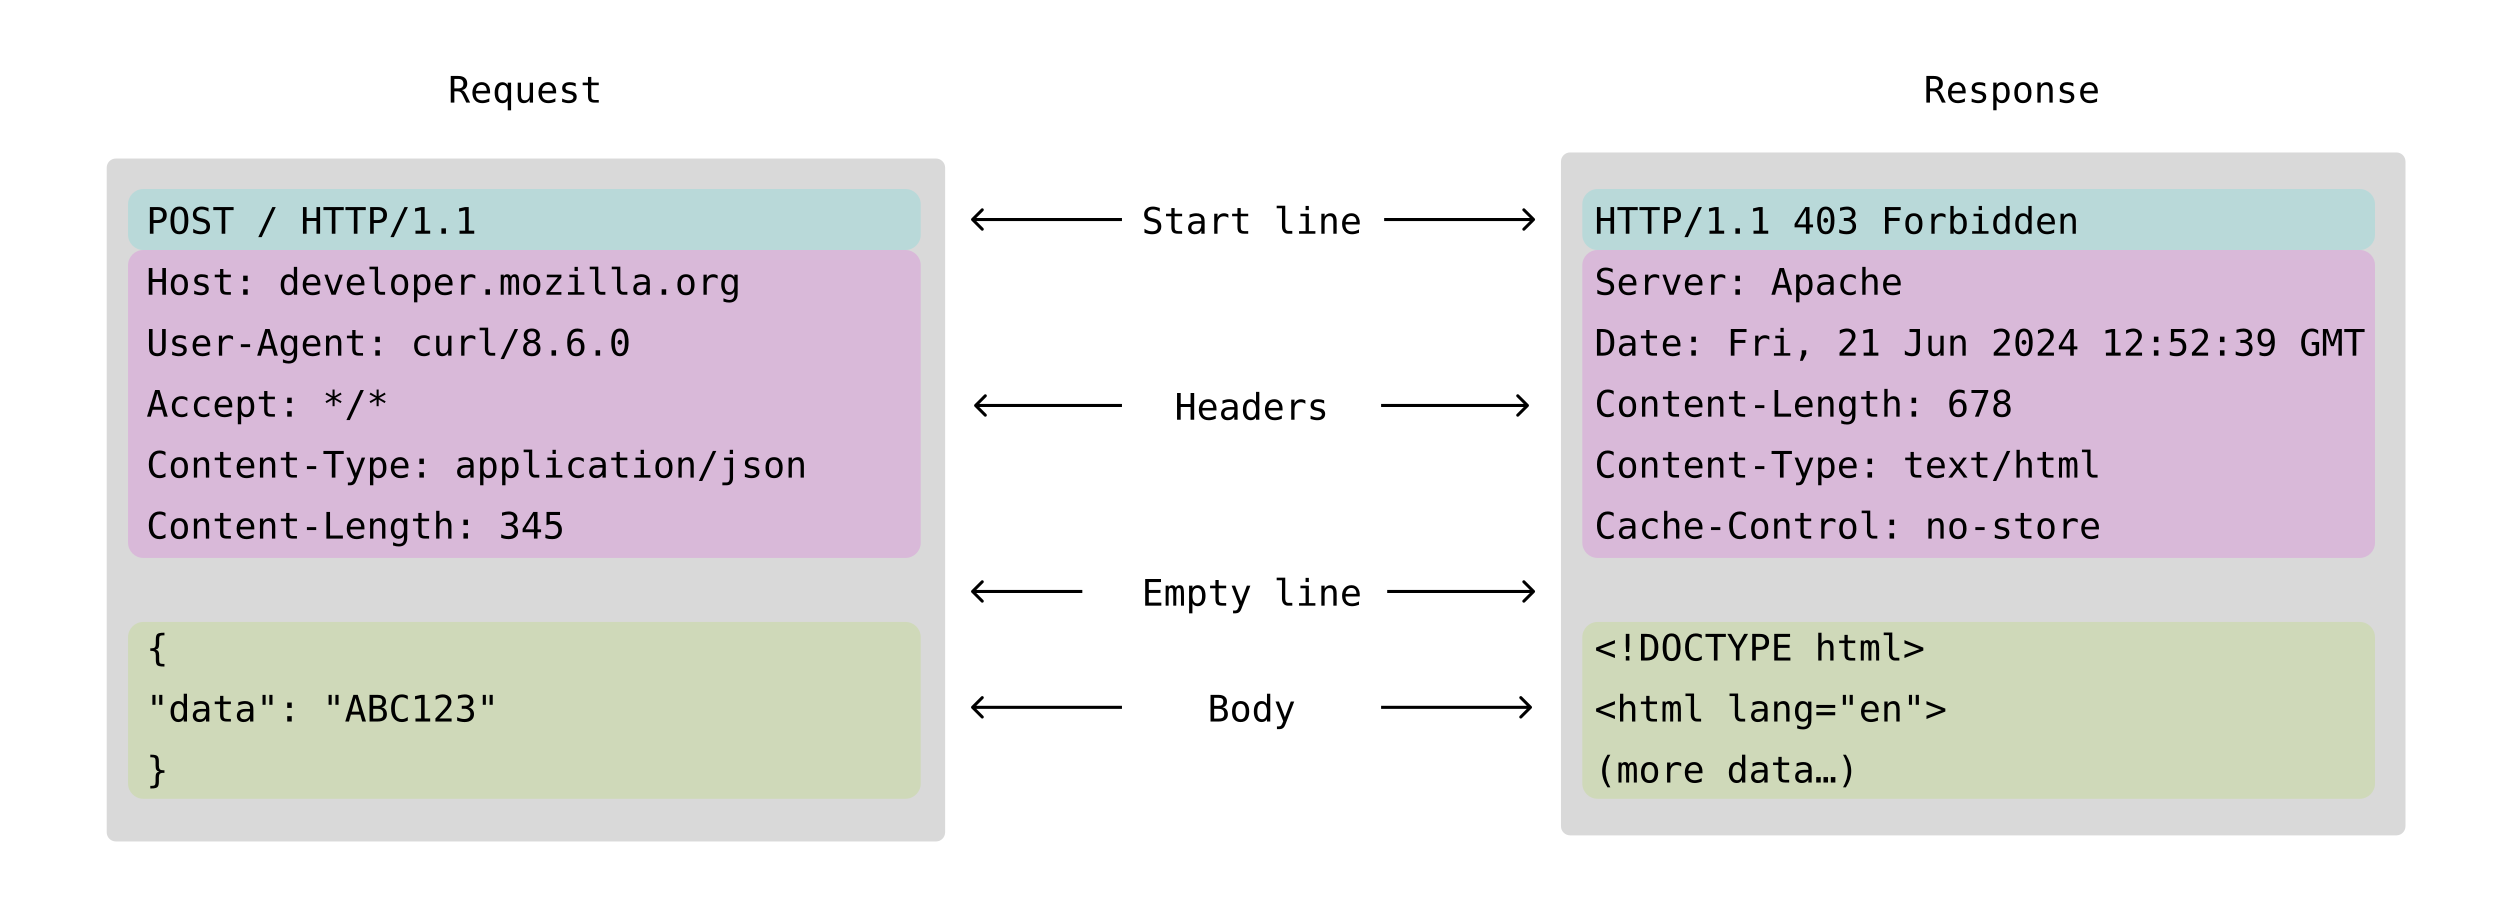
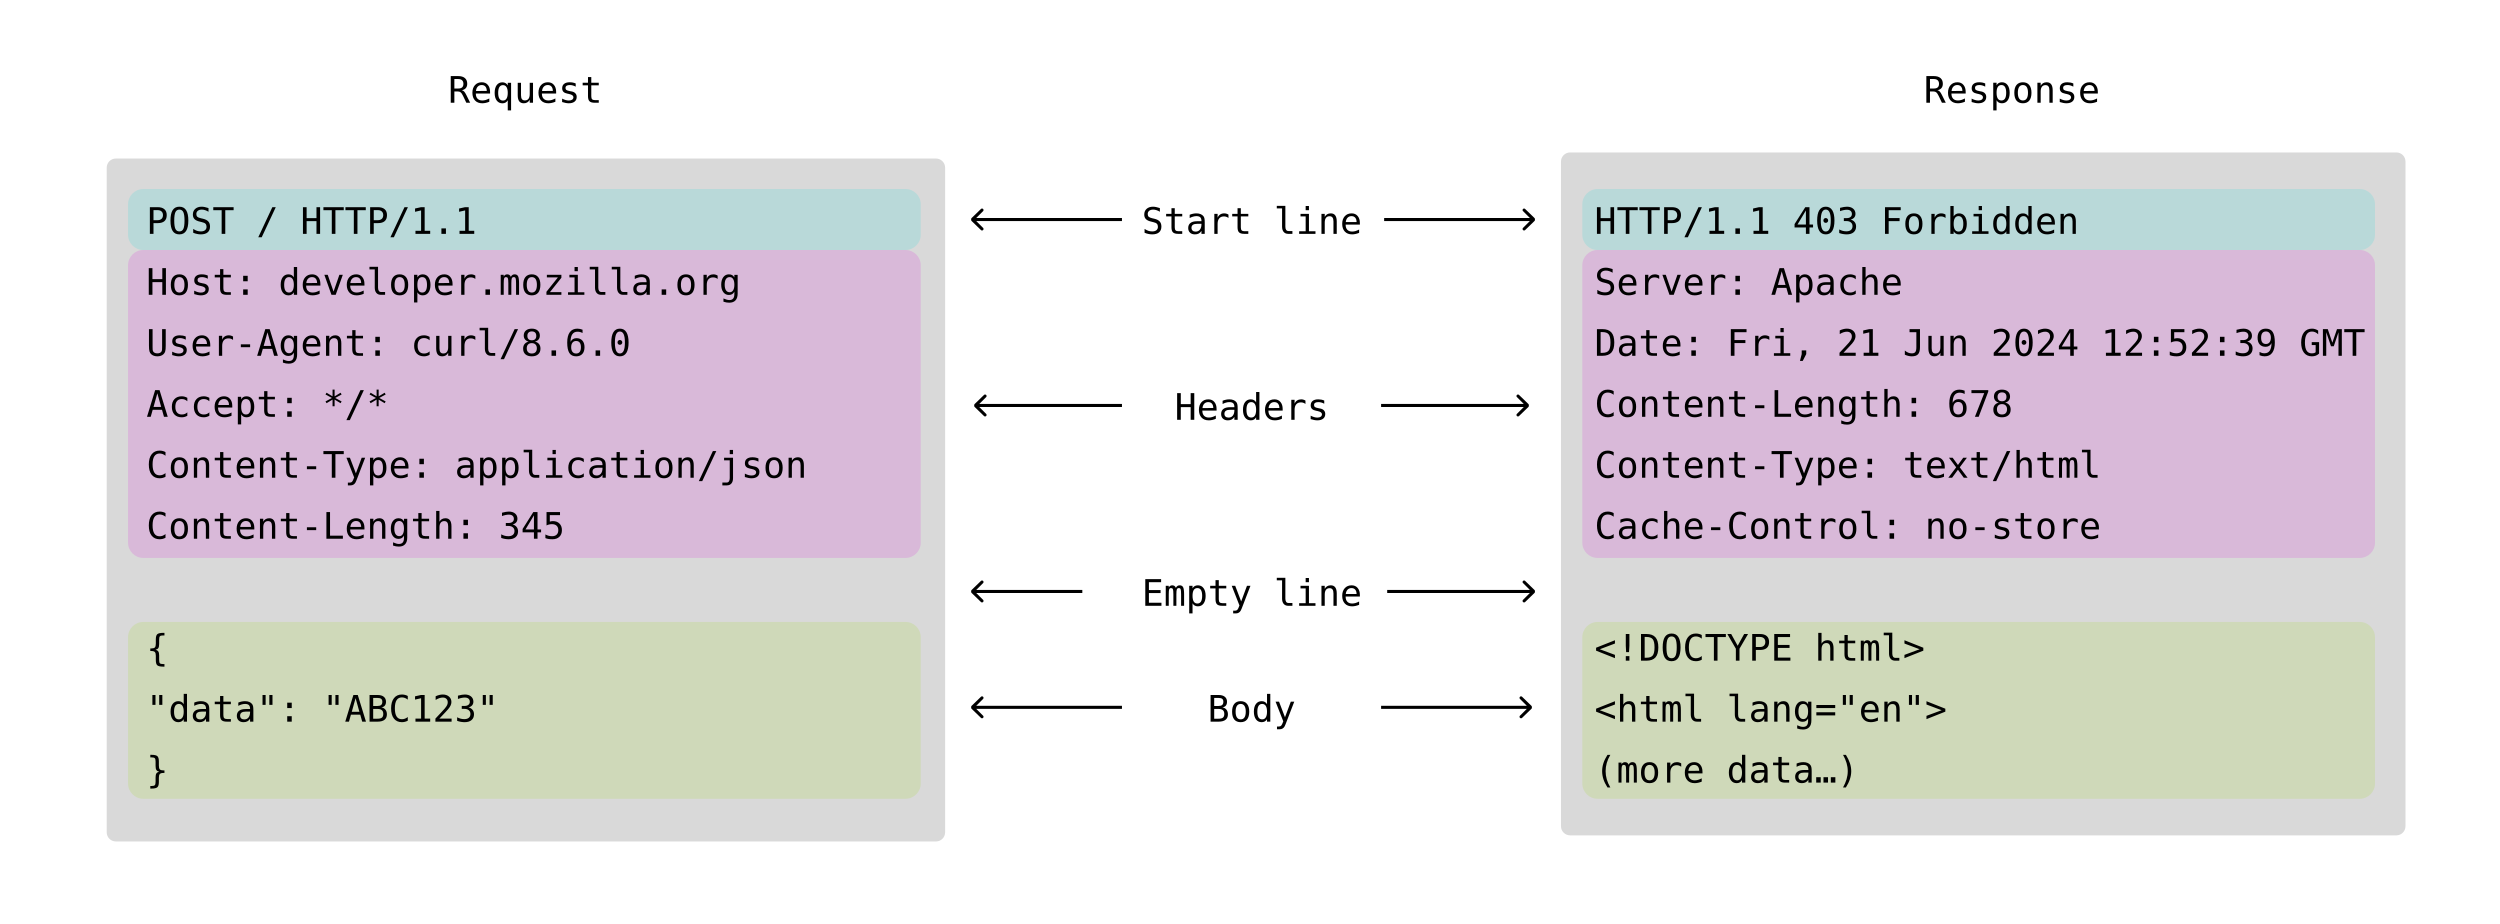
- <svg xmlns="http://www.w3.org/2000/svg" width="820" height="303" viewBox="0 0 820 303" fill="none">
-   <g id="Group 1">
-     <rect id="Rectangle 2" x="512" y="50" width="277" height="224" rx="3" fill="#D9D9D9" />
-     <rect id="Rectangle 1" x="35" y="52" width="275" height="224" rx="3" fill="#D9D9D9" />
-     <g id="Rectangle 3" style="mix-blend-mode:darken">
-       <rect x="42" y="62" width="260" height="20" rx="5" fill="#B9DAF2" />
-     </g>
-     <g id="Rectangle 6" style="mix-blend-mode:darken">
-       <rect x="519" y="62" width="260" height="20" rx="5" fill="#B9DAF2" />
-     </g>
-     <g id="Rectangle 4" style="mix-blend-mode:darken">
-       <rect x="42" y="82" width="260" height="101" rx="5" fill="#DCB9F2" />
-     </g>
-     <g id="Rectangle 7" style="mix-blend-mode:darken">
-       <rect x="519" y="82" width="260" height="101" rx="5" fill="#DCB9F2" />
-     </g>
-     <g id="Rectangle 5" style="mix-blend-mode:darken">
-       <rect x="42" y="204" width="260" height="58" rx="5" fill="#CFF2B9" />
-     </g>
-     <g id="Rectangle 8" style="mix-blend-mode:darken">
-       <rect x="519" y="204" width="260" height="58" rx="5" fill="#CFF2B9" />
-     </g>
-     <text id="POST / HTTP/1.1 Host: developer.mozilla.org User-Agent: curl/8.6.0 Accept: */* Content-Type: application/json Content-Length: 345 { &quot;data&quot;: &quot;ABC123&quot; }" fill="black" style="white-space:pre" font-family="monospace" font-size="12" letter-spacing="0em">
-       <tspan x="48" y="76.661">POST / HTTP/1.1
- </tspan>
-       <tspan x="48" y="96.661">Host: developer.mozilla.org
- </tspan>
-       <tspan x="48" y="116.661">User-Agent: curl/8.6.0
- </tspan>
-       <tspan x="48" y="136.661">Accept: */*
- </tspan>
-       <tspan x="48" y="156.661">Content-Type: application/json
- </tspan>
-       <tspan x="48" y="176.661">Content-Length: 345
- </tspan>
-       <tspan x="48" y="196.661">
- </tspan>
-       <tspan x="48" y="216.661">{
- </tspan>
-       <tspan x="48" y="236.661">"data": "ABC123"</tspan>
-       <tspan x="48" y="256.661">}</tspan>
-     </text>
-     <text id="HTTP/1.1 403 Forbidden Server: Apache Date: Fri, 21 Jun 2024 12:52:39 GMT Content-Length: 678 Content-Type: text/html Cache-Control: no-store &lt;!DOCTYPE html&gt; &lt;html lang=&quot;en&quot;&gt; (more dataâ¦)" fill="black" style="white-space: pre" font-family="monospace" font-size="12" letter-spacing="0em">
-       <tspan x="523" y="76.661">HTTP/1.1 403 Forbidden
- </tspan>
-       <tspan x="523" y="96.661">Server: Apache
- </tspan>
-       <tspan x="523" y="116.661">Date: Fri, 21 Jun 2024 12:52:39 GMT
- </tspan>
-       <tspan x="523" y="136.661">Content-Length: 678
- </tspan>
-       <tspan x="523" y="156.661">Content-Type: text/html
- </tspan>
-       <tspan x="523" y="176.661">Cache-Control: no-store
- </tspan>
-       <tspan x="523" y="196.661">
- </tspan>
-       <tspan x="523" y="216.661">&lt;!DOCTYPE html&gt;
- </tspan>
-       <tspan x="523" y="236.661">&lt;html lang="en"&gt;
- </tspan>
-       <tspan x="523" y="256.661">(more data…)</tspan>
-     </text>
-     <text id="Request" fill="black" style="white-space: pre" font-family="monospace" font-size="12" letter-spacing="0em">
-       <tspan x="147" y="33.661">Request</tspan>
-     </text>
-     <text id="Response" fill="black" style="white-space: pre" font-family="monospace" font-size="12" letter-spacing="0em">
-       <tspan x="631" y="33.661">Response</tspan>
-     </text>
-     <text id="Start line" fill="black" style="white-space: pre" font-family="monospace" font-size="12" letter-spacing="0em">
-       <tspan x="374.465" y="76.661">Start line</tspan>
-     </text>
-     <text id="Headers" fill="black" style="white-space: pre" font-family="monospace" font-size="12" letter-spacing="0em">
-       <tspan x="385.275" y="137.661">Headers</tspan>
-     </text>
-     <text id="Empty line" fill="black" style="white-space: pre" font-family="monospace" font-size="12" letter-spacing="0em">
-       <tspan x="374.465" y="198.661">Empty line</tspan>
-     </text>
-     <text id="Body" fill="black" style="white-space: pre" font-family="monospace" font-size="12" letter-spacing="0em">
-       <tspan x="396.086" y="236.661">Body</tspan>
-     </text>
-     <path id="Arrow 1" d="M318.646 71.646C318.451 71.842 318.451 72.158 318.646 72.354L321.828 75.535C322.024 75.731 322.34 75.731 322.536 75.535C322.731 75.34 322.731 75.024 322.536 74.828L319.707 72L322.536 69.172C322.731 68.976 322.731 68.66 322.536 68.465C322.34 68.269 322.024 68.269 321.828 68.465L318.646 71.646ZM319 72.5H368V71.5H319V72.5Z" fill="black" />
-     <path id="Arrow 5" d="M503.354 72.354C503.549 72.158 503.549 71.842 503.354 71.646L500.172 68.465C499.976 68.269 499.66 68.269 499.464 68.465C499.269 68.66 499.269 68.976 499.464 69.172L502.293 72L499.464 74.828C499.269 75.024 499.269 75.34 499.464 75.535C499.66 75.731 499.976 75.731 500.172 75.535L503.354 72.354ZM454 72.5H503V71.5H454V72.5Z" fill="black" />
-     <path id="Arrow 2" d="M319.646 132.646C319.451 132.842 319.451 133.158 319.646 133.354L322.828 136.536C323.024 136.731 323.34 136.731 323.536 136.536C323.731 136.34 323.731 136.024 323.536 135.828L320.707 133L323.536 130.172C323.731 129.976 323.731 129.66 323.536 129.464C323.34 129.269 323.024 129.269 322.828 129.464L319.646 132.646ZM320 133.5H368V132.5H320V133.5Z" fill="black" />
-     <path id="Arrow 6" d="M501.354 133.354C501.549 133.158 501.549 132.842 501.354 132.646L498.172 129.464C497.976 129.269 497.66 129.269 497.464 129.464C497.269 129.66 497.269 129.976 497.464 130.172L500.293 133L497.464 135.828C497.269 136.024 497.269 136.34 497.464 136.536C497.66 136.731 497.976 136.731 498.172 136.536L501.354 133.354ZM453 133.5H501V132.5H453V133.5Z" fill="black" />
-     <path id="Arrow 3" d="M318.646 193.646C318.451 193.842 318.451 194.158 318.646 194.354L321.828 197.536C322.024 197.731 322.34 197.731 322.536 197.536C322.731 197.34 322.731 197.024 322.536 196.828L319.707 194L322.536 191.172C322.731 190.976 322.731 190.66 322.536 190.464C322.34 190.269 322.024 190.269 321.828 190.464L318.646 193.646ZM319 194.5H355V193.5H319V194.5Z" fill="black" />
-     <path id="Arrow 7" d="M503.354 194.354C503.549 194.158 503.549 193.842 503.354 193.646L500.172 190.464C499.976 190.269 499.66 190.269 499.464 190.464C499.269 190.66 499.269 190.976 499.464 191.172L502.293 194L499.464 196.828C499.269 197.024 499.269 197.34 499.464 197.536C499.66 197.731 499.976 197.731 500.172 197.536L503.354 194.354ZM455 194.5H503V193.5H455V194.5Z" fill="black" />
-     <path id="Arrow 4" d="M318.646 231.646C318.451 231.842 318.451 232.158 318.646 232.354L321.828 235.536C322.024 235.731 322.34 235.731 322.536 235.536C322.731 235.34 322.731 235.024 322.536 234.828L319.707 232L322.536 229.172C322.731 228.976 322.731 228.66 322.536 228.464C322.34 228.269 322.024 228.269 321.828 228.464L318.646 231.646ZM319 232.5H368V231.5H319V232.5Z" fill="black" />
-     <path id="Arrow 8" d="M502.354 232.354C502.549 232.158 502.549 231.842 502.354 231.646L499.172 228.464C498.976 228.269 498.66 228.269 498.464 228.464C498.269 228.66 498.269 228.976 498.464 229.172L501.293 232L498.464 234.828C498.269 235.024 498.269 235.34 498.464 235.536C498.66 235.731 498.976 235.731 499.172 235.536L502.354 232.354ZM453 232.5H502V231.5H453V232.5Z" fill="black" />
-   </g>
+ <svg xmlns="http://www.w3.org/2000/svg" width="820" height="303" fill="none">
+   <rect width="277" height="224" x="512" y="50" fill="#D9D9D9" rx="3" />
+   <rect width="275" height="224" x="35" y="52" fill="#D9D9D9" rx="3" />
+   <rect width="260" height="20" x="42" y="62" fill="#B9DAF2" rx="5" style="mix-blend-mode:darken" />
+   <rect width="260" height="20" x="519" y="62" fill="#B9DAF2" rx="5" style="mix-blend-mode:darken" />
+   <rect width="260" height="101" x="42" y="82" fill="#DCB9F2" rx="5" style="mix-blend-mode:darken" />
+   <rect width="260" height="101" x="519" y="82" fill="#DCB9F2" rx="5" style="mix-blend-mode:darken" />
+   <rect width="260" height="58" x="42" y="204" fill="#CFF2B9" rx="5" style="mix-blend-mode:darken" />
+   <rect width="260" height="58" x="519" y="204" fill="#CFF2B9" rx="5" style="mix-blend-mode:darken" />
+   <text fill="#000" font-family="monospace" font-size="12" letter-spacing="0em" style="white-space:pre">
+     <tspan x="48" y="76.7">POST / HTTP/1.1</tspan>
+     <tspan x="48" y="96.7">Host: developer.mozilla.org</tspan>
+     <tspan x="48" y="116.7">User-Agent: curl/8.6.0</tspan>
+     <tspan x="48" y="136.7">Accept: */*</tspan>
+     <tspan x="48" y="156.7">Content-Type: application/json</tspan>
+     <tspan x="48" y="176.7">Content-Length: 345</tspan>
+     <tspan x="48" y="216.7">{</tspan>
+     <tspan x="48" y="236.7">"data": "ABC123"</tspan>
+     <tspan x="48" y="256.7">}</tspan>
+   </text>
+   <text fill="#000" font-family="monospace" font-size="12" letter-spacing="0em" style="white-space:pre">
+     <tspan x="523" y="76.7">HTTP/1.1 403 Forbidden</tspan>
+     <tspan x="523" y="96.7">Server: Apache</tspan>
+     <tspan x="523" y="116.7">Date: Fri, 21 Jun 2024 12:52:39 GMT</tspan>
+     <tspan x="523" y="136.7">Content-Length: 678</tspan>
+     <tspan x="523" y="156.7">Content-Type: text/html</tspan>
+     <tspan x="523" y="176.7">Cache-Control: no-store</tspan>
+     <tspan x="523" y="216.7">&lt;!DOCTYPE html&gt;</tspan>
+     <tspan x="523" y="236.7">&lt;html lang="en"&gt;</tspan>
+     <tspan x="523" y="256.7">(more data…)</tspan>
+   </text>
+   <text fill="#000" font-family="monospace" font-size="12" letter-spacing="0em" style="white-space:pre">
+     <tspan x="147" y="33.7">Request</tspan>
+   </text>
+   <text fill="#000" font-family="monospace" font-size="12" letter-spacing="0em" style="white-space:pre">
+     <tspan x="631" y="33.7">Response</tspan>
+   </text>
+   <text fill="#000" font-family="monospace" font-size="12" letter-spacing="0em" style="white-space:pre">
+     <tspan x="374.5" y="76.7">Start line</tspan>
+   </text>
+   <text fill="#000" font-family="monospace" font-size="12" letter-spacing="0em" style="white-space:pre">
+     <tspan x="385.3" y="137.7">Headers</tspan>
+   </text>
+   <text fill="#000" font-family="monospace" font-size="12" letter-spacing="0em" style="white-space:pre">
+     <tspan x="374.5" y="198.7">Empty line</tspan>
+   </text>
+   <text fill="#000" font-family="monospace" font-size="12" letter-spacing="0em" style="white-space:pre">
+     <tspan x="396.1" y="236.7">Body</tspan>
+   </text>
+   <path fill="#000" d="M318.6 71.6c-.1.2-.1.6 0 .8l3.2 3.1a.5.5 0 0 0 .7-.7l-2.8-2.8 2.8-2.8a.5.5 0 0 0-.7-.7l-3.2 3.1Zm.4.9h49v-1h-49v1Zm184.4-.1c.1-.2.1-.6 0-.8l-3.2-3.1a.5.5 0 0 0-.7.7l2.8 2.8-2.8 2.8a.5.5 0 0 0 .7.7l3.2-3.1Zm-49.4.1h49v-1h-49v1Zm-134.4 60.1c-.1.2-.1.6 0 .8l3.2 3.1a.5.5 0 0 0 .7-.7l-2.8-2.8 2.8-2.8a.5.5 0 0 0-.7-.7l-3.2 3.1Zm.4.9h48v-1h-48v1Zm181.4-.1c.1-.2.1-.6 0-.8l-3.2-3.1a.5.5 0 0 0-.7.7l2.8 2.8-2.8 2.8a.5.5 0 0 0 .7.7l3.2-3.1Zm-48.4.1h48v-1h-48v1Zm-134.4 60.1c-.1.2-.1.6 0 .8l3.2 3.1a.5.5 0 0 0 .7-.7l-2.8-2.8 2.8-2.8a.5.5 0 0 0-.7-.7l-3.2 3.1Zm.4.9h36v-1h-36v1Zm184.4-.1c.1-.2.1-.6 0-.8l-3.2-3.1a.5.5 0 0 0-.7.7l2.8 2.8-2.8 2.8a.5.5 0 0 0 .7.7l3.2-3.1Zm-48.4.1h48v-1h-48v1Zm-136.4 37.1c-.1.2-.1.6 0 .8l3.2 3.1a.5.5 0 0 0 .7-.7l-2.8-2.8 2.8-2.8a.5.5 0 0 0-.7-.7l-3.2 3.1Zm.4.9h49v-1h-49v1Zm183.4-.1c.1-.2.1-.6 0-.8l-3.2-3.1a.5.5 0 0 0-.7.7l2.8 2.8-2.8 2.8a.5.5 0 0 0 .7.7l3.2-3.1Zm-49.4.1h49v-1h-49v1Z" />
</svg>
